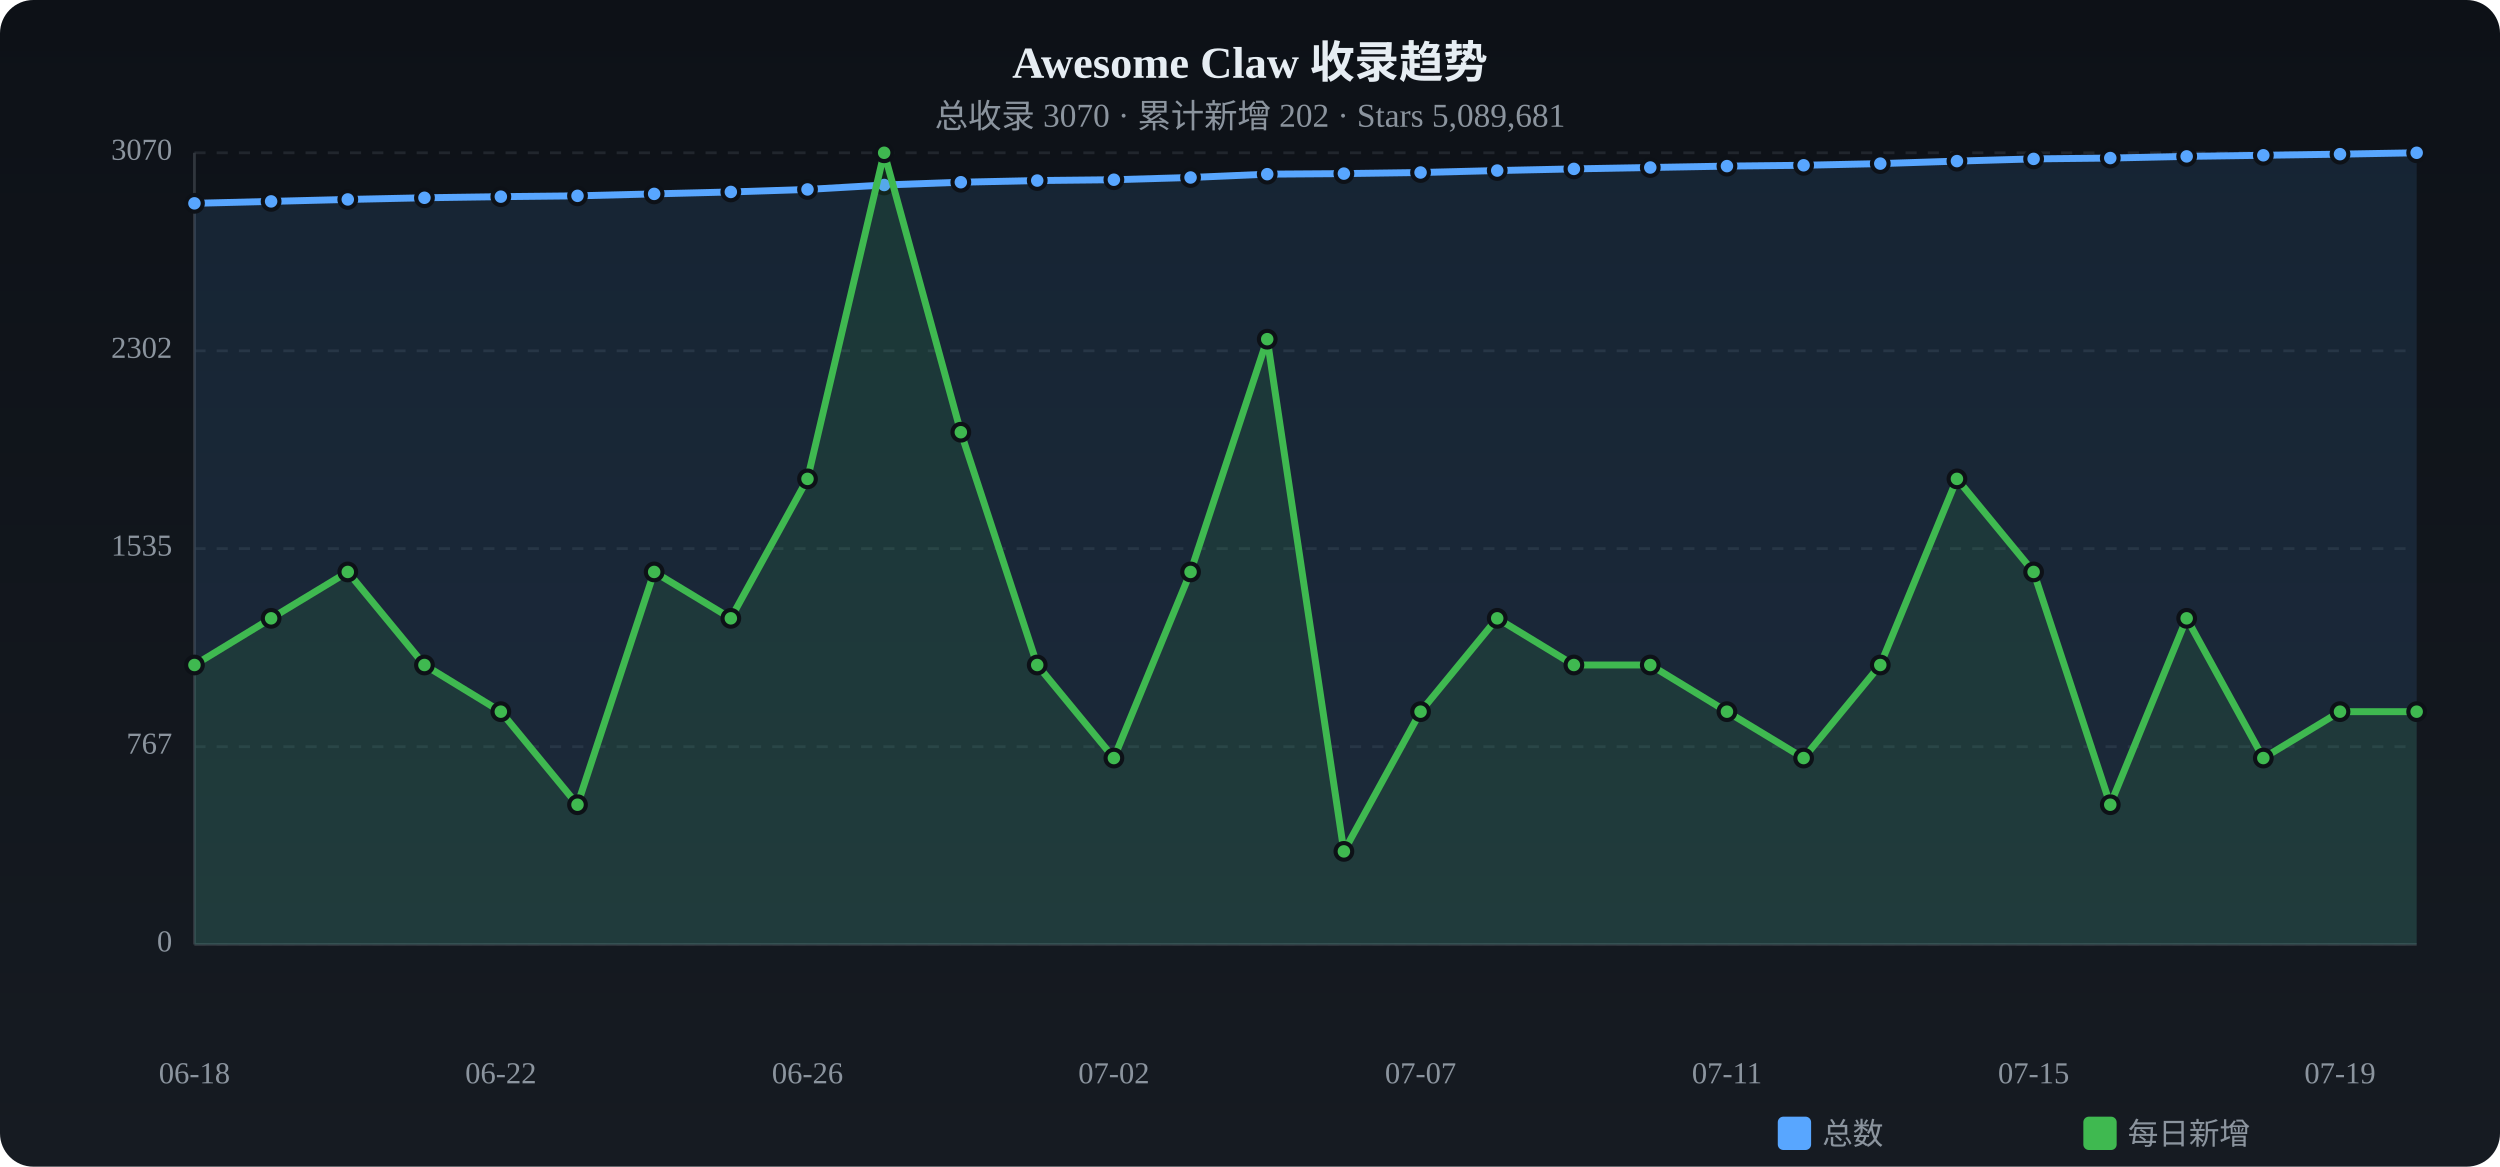
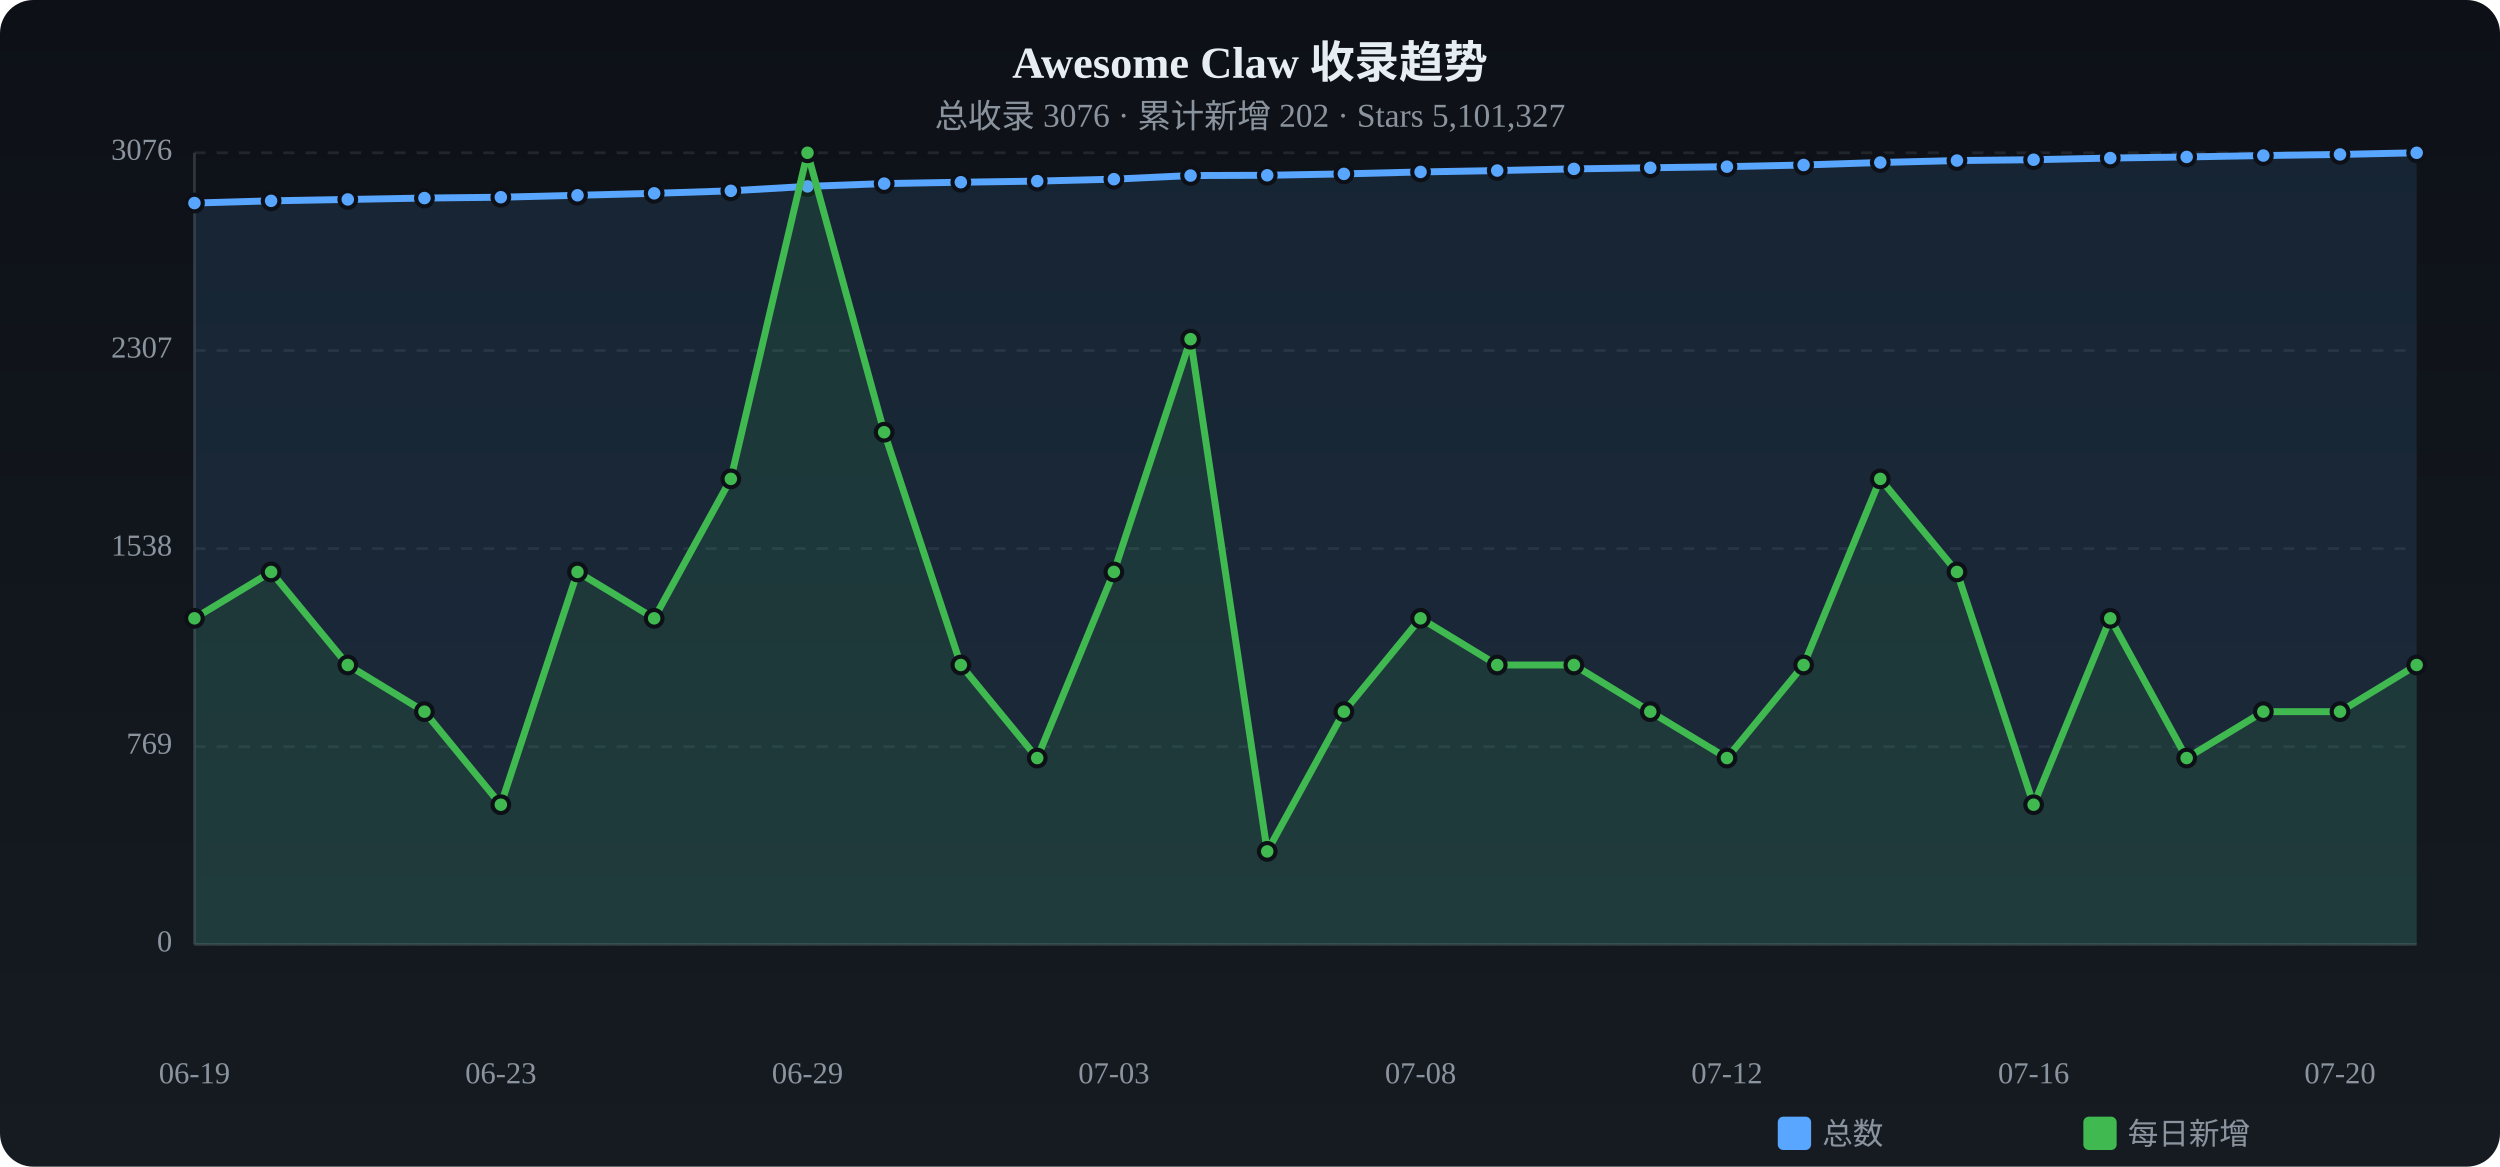
<svg xmlns="http://www.w3.org/2000/svg" viewBox="0 0 900 420" width="900" height="420">
  <defs>
    <linearGradient id="tbg" x1="0%" y1="0%" x2="0%" y2="100%">
      <stop offset="0%" stop-color="#0d1117" />
      <stop offset="100%" stop-color="#161b22" />
    </linearGradient>
  </defs>
  <rect width="900" height="420" rx="12" fill="url(#tbg)" />
  <text x="450.0" y="28" text-anchor="middle" fill="#e6edf3" font-size="16" font-weight="bold">Awesome Claw 收录趋势</text>
-   <text x="450.0" y="46" text-anchor="middle" fill="#8b949e" font-size="12">总收录 3070 · 累计新增 202 · Stars 5,089,681</text>
+   <text x="450.0" y="46" text-anchor="middle" fill="#8b949e" font-size="12">总收录 3076 · 累计新增 202 · Stars 5,101,327</text>
  <text x="62" y="340.0" text-anchor="end" fill="#8b949e" font-size="11" dominant-baseline="middle">0</text>
  <line x1="70" y1="340.0" x2="870" y2="340.0" stroke="#21262d" stroke-dasharray="4 4" />
-   <text x="62" y="268.8" text-anchor="end" fill="#8b949e" font-size="11" dominant-baseline="middle">767</text>
+   <text x="62" y="268.8" text-anchor="end" fill="#8b949e" font-size="11" dominant-baseline="middle">769</text>
  <line x1="70" y1="268.8" x2="870" y2="268.8" stroke="#21262d" stroke-dasharray="4 4" />
-   <text x="62" y="197.5" text-anchor="end" fill="#8b949e" font-size="11" dominant-baseline="middle">1535</text>
+   <text x="62" y="197.5" text-anchor="end" fill="#8b949e" font-size="11" dominant-baseline="middle">1538</text>
  <line x1="70" y1="197.5" x2="870" y2="197.5" stroke="#21262d" stroke-dasharray="4 4" />
-   <text x="62" y="126.3" text-anchor="end" fill="#8b949e" font-size="11" dominant-baseline="middle">2302</text>
-   <line x1="70" y1="126.3" x2="870" y2="126.3" stroke="#21262d" stroke-dasharray="4 4" />
-   <text x="62" y="55.0" text-anchor="end" fill="#8b949e" font-size="11" dominant-baseline="middle">3070</text>
+   <text x="62" y="126.2" text-anchor="end" fill="#8b949e" font-size="11" dominant-baseline="middle">2307</text>
+   <line x1="70" y1="126.2" x2="870" y2="126.2" stroke="#21262d" stroke-dasharray="4 4" />
+   <text x="62" y="55.0" text-anchor="end" fill="#8b949e" font-size="11" dominant-baseline="middle">3076</text>
  <line x1="70" y1="55.0" x2="870" y2="55.0" stroke="#21262d" stroke-dasharray="4 4" />
  <line x1="70" y1="55" x2="70" y2="340" stroke="#30363d" />
  <line x1="70" y1="340" x2="870" y2="340" stroke="#30363d" />
-   <path d="M70.0,73.2 L97.6,72.5 L125.2,71.8 L152.8,71.2 L180.3,70.8 L207.9,70.5 L235.5,69.8 L263.1,69.1 L290.7,68.2 L318.3,66.6 L345.9,65.6 L373.4,65.0 L401.0,64.7 L428.6,63.9 L456.2,62.7 L483.8,62.5 L511.4,62.1 L539.0,61.4 L566.6,60.8 L594.1,60.3 L621.7,59.8 L649.3,59.5 L676.9,58.9 L704.5,58.0 L732.1,57.2 L759.7,56.9 L787.2,56.3 L814.8,55.9 L842.4,55.5 L870.0,55.0 L870.0,340 L70.0,340 Z" fill="#58a6ff" opacity="0.12" />
-   <polyline points="70.0,73.2 97.6,72.5 125.2,71.8 152.8,71.2 180.3,70.8 207.9,70.5 235.5,69.8 263.1,69.1 290.7,68.2 318.3,66.6 345.9,65.6 373.4,65.0 401.0,64.7 428.6,63.9 456.2,62.7 483.8,62.5 511.4,62.1 539.0,61.4 566.6,60.8 594.1,60.3 621.7,59.8 649.3,59.5 676.9,58.9 704.5,58.0 732.1,57.2 759.7,56.9 787.2,56.3 814.8,55.9 842.4,55.5 870.0,55.0" fill="none" stroke="#58a6ff" stroke-width="2.5" stroke-linecap="round" stroke-linejoin="round" />
-   <circle cx="70.0" cy="73.2" r="3" fill="#58a6ff" stroke="#0d1117" stroke-width="1.5" />
-   <circle cx="97.6" cy="72.5" r="3" fill="#58a6ff" stroke="#0d1117" stroke-width="1.5" />
+   <path d="M70.0,73.1 L97.6,72.3 L125.2,71.8 L152.8,71.3 L180.3,71.0 L207.9,70.3 L235.5,69.6 L263.1,68.7 L290.7,67.1 L318.3,66.1 L345.9,65.6 L373.4,65.2 L401.0,64.5 L428.6,63.2 L456.2,63.1 L483.8,62.6 L511.4,61.9 L539.0,61.4 L566.6,60.8 L594.1,60.4 L621.7,60.0 L649.3,59.4 L676.9,58.5 L704.5,57.8 L732.1,57.5 L759.7,56.9 L787.2,56.5 L814.8,56.0 L842.4,55.6 L870.0,55.0 L870.0,340 L70.0,340 Z" fill="#58a6ff" opacity="0.12" />
+   <polyline points="70.0,73.1 97.6,72.3 125.2,71.8 152.8,71.3 180.3,71.0 207.9,70.3 235.5,69.6 263.1,68.7 290.7,67.1 318.3,66.1 345.9,65.6 373.4,65.2 401.0,64.5 428.6,63.2 456.2,63.1 483.8,62.6 511.4,61.9 539.0,61.4 566.6,60.8 594.1,60.4 621.7,60.0 649.3,59.4 676.9,58.5 704.5,57.8 732.1,57.5 759.7,56.9 787.2,56.5 814.8,56.0 842.4,55.6 870.0,55.0" fill="none" stroke="#58a6ff" stroke-width="2.5" stroke-linecap="round" stroke-linejoin="round" />
+   <circle cx="70.0" cy="73.1" r="3" fill="#58a6ff" stroke="#0d1117" stroke-width="1.5" />
+   <circle cx="97.6" cy="72.3" r="3" fill="#58a6ff" stroke="#0d1117" stroke-width="1.5" />
  <circle cx="125.2" cy="71.8" r="3" fill="#58a6ff" stroke="#0d1117" stroke-width="1.5" />
-   <circle cx="152.8" cy="71.2" r="3" fill="#58a6ff" stroke="#0d1117" stroke-width="1.5" />
-   <circle cx="180.3" cy="70.8" r="3" fill="#58a6ff" stroke="#0d1117" stroke-width="1.5" />
-   <circle cx="207.9" cy="70.5" r="3" fill="#58a6ff" stroke="#0d1117" stroke-width="1.5" />
-   <circle cx="235.5" cy="69.8" r="3" fill="#58a6ff" stroke="#0d1117" stroke-width="1.5" />
-   <circle cx="263.1" cy="69.1" r="3" fill="#58a6ff" stroke="#0d1117" stroke-width="1.5" />
-   <circle cx="290.7" cy="68.2" r="3" fill="#58a6ff" stroke="#0d1117" stroke-width="1.5" />
-   <circle cx="318.3" cy="66.6" r="3" fill="#58a6ff" stroke="#0d1117" stroke-width="1.5" />
+   <circle cx="152.8" cy="71.3" r="3" fill="#58a6ff" stroke="#0d1117" stroke-width="1.5" />
+   <circle cx="180.3" cy="71.0" r="3" fill="#58a6ff" stroke="#0d1117" stroke-width="1.5" />
+   <circle cx="207.9" cy="70.3" r="3" fill="#58a6ff" stroke="#0d1117" stroke-width="1.5" />
+   <circle cx="235.5" cy="69.6" r="3" fill="#58a6ff" stroke="#0d1117" stroke-width="1.5" />
+   <circle cx="263.1" cy="68.7" r="3" fill="#58a6ff" stroke="#0d1117" stroke-width="1.5" />
+   <circle cx="290.7" cy="67.1" r="3" fill="#58a6ff" stroke="#0d1117" stroke-width="1.5" />
+   <circle cx="318.3" cy="66.1" r="3" fill="#58a6ff" stroke="#0d1117" stroke-width="1.5" />
  <circle cx="345.9" cy="65.6" r="3" fill="#58a6ff" stroke="#0d1117" stroke-width="1.5" />
-   <circle cx="373.4" cy="65.0" r="3" fill="#58a6ff" stroke="#0d1117" stroke-width="1.5" />
-   <circle cx="401.0" cy="64.7" r="3" fill="#58a6ff" stroke="#0d1117" stroke-width="1.5" />
-   <circle cx="428.6" cy="63.9" r="3" fill="#58a6ff" stroke="#0d1117" stroke-width="1.5" />
-   <circle cx="456.2" cy="62.7" r="3" fill="#58a6ff" stroke="#0d1117" stroke-width="1.5" />
-   <circle cx="483.8" cy="62.5" r="3" fill="#58a6ff" stroke="#0d1117" stroke-width="1.5" />
-   <circle cx="511.4" cy="62.1" r="3" fill="#58a6ff" stroke="#0d1117" stroke-width="1.5" />
+   <circle cx="373.4" cy="65.2" r="3" fill="#58a6ff" stroke="#0d1117" stroke-width="1.5" />
+   <circle cx="401.0" cy="64.5" r="3" fill="#58a6ff" stroke="#0d1117" stroke-width="1.5" />
+   <circle cx="428.6" cy="63.2" r="3" fill="#58a6ff" stroke="#0d1117" stroke-width="1.5" />
+   <circle cx="456.2" cy="63.1" r="3" fill="#58a6ff" stroke="#0d1117" stroke-width="1.5" />
+   <circle cx="483.8" cy="62.6" r="3" fill="#58a6ff" stroke="#0d1117" stroke-width="1.5" />
+   <circle cx="511.4" cy="61.9" r="3" fill="#58a6ff" stroke="#0d1117" stroke-width="1.5" />
  <circle cx="539.0" cy="61.4" r="3" fill="#58a6ff" stroke="#0d1117" stroke-width="1.5" />
  <circle cx="566.6" cy="60.8" r="3" fill="#58a6ff" stroke="#0d1117" stroke-width="1.5" />
-   <circle cx="594.1" cy="60.3" r="3" fill="#58a6ff" stroke="#0d1117" stroke-width="1.5" />
-   <circle cx="621.7" cy="59.8" r="3" fill="#58a6ff" stroke="#0d1117" stroke-width="1.5" />
-   <circle cx="649.3" cy="59.5" r="3" fill="#58a6ff" stroke="#0d1117" stroke-width="1.5" />
-   <circle cx="676.9" cy="58.9" r="3" fill="#58a6ff" stroke="#0d1117" stroke-width="1.5" />
-   <circle cx="704.5" cy="58.0" r="3" fill="#58a6ff" stroke="#0d1117" stroke-width="1.5" />
-   <circle cx="732.1" cy="57.2" r="3" fill="#58a6ff" stroke="#0d1117" stroke-width="1.5" />
+   <circle cx="594.1" cy="60.4" r="3" fill="#58a6ff" stroke="#0d1117" stroke-width="1.5" />
+   <circle cx="621.7" cy="60.0" r="3" fill="#58a6ff" stroke="#0d1117" stroke-width="1.5" />
+   <circle cx="649.3" cy="59.4" r="3" fill="#58a6ff" stroke="#0d1117" stroke-width="1.5" />
+   <circle cx="676.9" cy="58.5" r="3" fill="#58a6ff" stroke="#0d1117" stroke-width="1.5" />
+   <circle cx="704.5" cy="57.8" r="3" fill="#58a6ff" stroke="#0d1117" stroke-width="1.5" />
+   <circle cx="732.1" cy="57.5" r="3" fill="#58a6ff" stroke="#0d1117" stroke-width="1.5" />
  <circle cx="759.7" cy="56.9" r="3" fill="#58a6ff" stroke="#0d1117" stroke-width="1.5" />
-   <circle cx="787.2" cy="56.3" r="3" fill="#58a6ff" stroke="#0d1117" stroke-width="1.5" />
-   <circle cx="814.8" cy="55.9" r="3" fill="#58a6ff" stroke="#0d1117" stroke-width="1.5" />
-   <circle cx="842.4" cy="55.5" r="3" fill="#58a6ff" stroke="#0d1117" stroke-width="1.5" />
+   <circle cx="787.2" cy="56.5" r="3" fill="#58a6ff" stroke="#0d1117" stroke-width="1.5" />
+   <circle cx="814.8" cy="56.0" r="3" fill="#58a6ff" stroke="#0d1117" stroke-width="1.5" />
+   <circle cx="842.4" cy="55.6" r="3" fill="#58a6ff" stroke="#0d1117" stroke-width="1.5" />
  <circle cx="870.0" cy="55.0" r="3" fill="#58a6ff" stroke="#0d1117" stroke-width="1.5" />
-   <path d="M70.0,239.4 L97.6,222.6 L125.2,205.9 L152.8,239.4 L180.3,256.2 L207.9,289.7 L235.5,205.9 L263.1,222.6 L290.7,172.4 L318.3,55.0 L345.9,155.6 L373.4,239.4 L401.0,272.9 L428.6,205.9 L456.2,122.1 L483.8,306.5 L511.4,256.2 L539.0,222.6 L566.6,239.4 L594.1,239.4 L621.7,256.2 L649.3,272.9 L676.9,239.4 L704.5,172.4 L732.1,205.9 L759.7,289.7 L787.2,222.6 L814.8,272.9 L842.4,256.2 L870.0,256.2 L870.0,340 L70.0,340 Z" fill="#3fb950" opacity="0.12" />
-   <polyline points="70.0,239.4 97.6,222.6 125.2,205.9 152.8,239.4 180.3,256.2 207.9,289.7 235.5,205.9 263.1,222.6 290.7,172.4 318.3,55.0 345.9,155.6 373.4,239.4 401.0,272.9 428.6,205.9 456.2,122.1 483.8,306.5 511.4,256.2 539.0,222.6 566.6,239.4 594.1,239.4 621.7,256.2 649.3,272.9 676.9,239.4 704.5,172.4 732.1,205.9 759.7,289.7 787.2,222.6 814.8,272.9 842.4,256.2 870.0,256.2" fill="none" stroke="#3fb950" stroke-width="2.5" stroke-linecap="round" stroke-linejoin="round" />
-   <circle cx="70.0" cy="239.4" r="3" fill="#3fb950" stroke="#0d1117" stroke-width="1.5" />
-   <circle cx="97.6" cy="222.6" r="3" fill="#3fb950" stroke="#0d1117" stroke-width="1.5" />
-   <circle cx="125.2" cy="205.9" r="3" fill="#3fb950" stroke="#0d1117" stroke-width="1.5" />
-   <circle cx="152.8" cy="239.4" r="3" fill="#3fb950" stroke="#0d1117" stroke-width="1.5" />
-   <circle cx="180.3" cy="256.2" r="3" fill="#3fb950" stroke="#0d1117" stroke-width="1.5" />
-   <circle cx="207.9" cy="289.7" r="3" fill="#3fb950" stroke="#0d1117" stroke-width="1.5" />
-   <circle cx="235.5" cy="205.9" r="3" fill="#3fb950" stroke="#0d1117" stroke-width="1.5" />
-   <circle cx="263.1" cy="222.6" r="3" fill="#3fb950" stroke="#0d1117" stroke-width="1.5" />
-   <circle cx="290.7" cy="172.4" r="3" fill="#3fb950" stroke="#0d1117" stroke-width="1.5" />
-   <circle cx="318.3" cy="55.0" r="3" fill="#3fb950" stroke="#0d1117" stroke-width="1.5" />
-   <circle cx="345.9" cy="155.6" r="3" fill="#3fb950" stroke="#0d1117" stroke-width="1.5" />
-   <circle cx="373.4" cy="239.4" r="3" fill="#3fb950" stroke="#0d1117" stroke-width="1.5" />
-   <circle cx="401.0" cy="272.9" r="3" fill="#3fb950" stroke="#0d1117" stroke-width="1.5" />
-   <circle cx="428.6" cy="205.9" r="3" fill="#3fb950" stroke="#0d1117" stroke-width="1.5" />
-   <circle cx="456.2" cy="122.1" r="3" fill="#3fb950" stroke="#0d1117" stroke-width="1.5" />
-   <circle cx="483.8" cy="306.5" r="3" fill="#3fb950" stroke="#0d1117" stroke-width="1.5" />
-   <circle cx="511.4" cy="256.2" r="3" fill="#3fb950" stroke="#0d1117" stroke-width="1.5" />
-   <circle cx="539.0" cy="222.6" r="3" fill="#3fb950" stroke="#0d1117" stroke-width="1.5" />
+   <path d="M70.0,222.6 L97.6,205.9 L125.2,239.4 L152.8,256.2 L180.3,289.7 L207.9,205.9 L235.5,222.6 L263.1,172.4 L290.7,55.0 L318.3,155.6 L345.9,239.4 L373.4,272.9 L401.0,205.9 L428.6,122.1 L456.2,306.5 L483.8,256.2 L511.4,222.6 L539.0,239.4 L566.6,239.4 L594.1,256.2 L621.7,272.9 L649.3,239.4 L676.9,172.4 L704.5,205.9 L732.1,289.7 L759.7,222.6 L787.2,272.9 L814.8,256.2 L842.4,256.2 L870.0,239.4 L870.0,340 L70.0,340 Z" fill="#3fb950" opacity="0.12" />
+   <polyline points="70.0,222.6 97.6,205.9 125.2,239.4 152.8,256.2 180.3,289.7 207.9,205.9 235.5,222.6 263.1,172.4 290.7,55.0 318.3,155.6 345.9,239.4 373.4,272.9 401.0,205.9 428.6,122.1 456.2,306.5 483.8,256.2 511.4,222.6 539.0,239.4 566.6,239.4 594.1,256.2 621.7,272.9 649.3,239.4 676.9,172.4 704.5,205.9 732.1,289.7 759.7,222.6 787.2,272.9 814.8,256.2 842.4,256.2 870.0,239.4" fill="none" stroke="#3fb950" stroke-width="2.5" stroke-linecap="round" stroke-linejoin="round" />
+   <circle cx="70.0" cy="222.6" r="3" fill="#3fb950" stroke="#0d1117" stroke-width="1.5" />
+   <circle cx="97.6" cy="205.9" r="3" fill="#3fb950" stroke="#0d1117" stroke-width="1.5" />
+   <circle cx="125.2" cy="239.4" r="3" fill="#3fb950" stroke="#0d1117" stroke-width="1.5" />
+   <circle cx="152.8" cy="256.2" r="3" fill="#3fb950" stroke="#0d1117" stroke-width="1.5" />
+   <circle cx="180.3" cy="289.7" r="3" fill="#3fb950" stroke="#0d1117" stroke-width="1.5" />
+   <circle cx="207.9" cy="205.9" r="3" fill="#3fb950" stroke="#0d1117" stroke-width="1.5" />
+   <circle cx="235.5" cy="222.6" r="3" fill="#3fb950" stroke="#0d1117" stroke-width="1.5" />
+   <circle cx="263.1" cy="172.4" r="3" fill="#3fb950" stroke="#0d1117" stroke-width="1.5" />
+   <circle cx="290.7" cy="55.0" r="3" fill="#3fb950" stroke="#0d1117" stroke-width="1.5" />
+   <circle cx="318.3" cy="155.6" r="3" fill="#3fb950" stroke="#0d1117" stroke-width="1.5" />
+   <circle cx="345.9" cy="239.4" r="3" fill="#3fb950" stroke="#0d1117" stroke-width="1.5" />
+   <circle cx="373.4" cy="272.9" r="3" fill="#3fb950" stroke="#0d1117" stroke-width="1.5" />
+   <circle cx="401.0" cy="205.9" r="3" fill="#3fb950" stroke="#0d1117" stroke-width="1.5" />
+   <circle cx="428.6" cy="122.1" r="3" fill="#3fb950" stroke="#0d1117" stroke-width="1.5" />
+   <circle cx="456.2" cy="306.5" r="3" fill="#3fb950" stroke="#0d1117" stroke-width="1.5" />
+   <circle cx="483.8" cy="256.2" r="3" fill="#3fb950" stroke="#0d1117" stroke-width="1.5" />
+   <circle cx="511.4" cy="222.6" r="3" fill="#3fb950" stroke="#0d1117" stroke-width="1.5" />
+   <circle cx="539.0" cy="239.4" r="3" fill="#3fb950" stroke="#0d1117" stroke-width="1.5" />
  <circle cx="566.6" cy="239.4" r="3" fill="#3fb950" stroke="#0d1117" stroke-width="1.5" />
-   <circle cx="594.1" cy="239.4" r="3" fill="#3fb950" stroke="#0d1117" stroke-width="1.5" />
-   <circle cx="621.7" cy="256.2" r="3" fill="#3fb950" stroke="#0d1117" stroke-width="1.5" />
-   <circle cx="649.3" cy="272.9" r="3" fill="#3fb950" stroke="#0d1117" stroke-width="1.5" />
-   <circle cx="676.9" cy="239.4" r="3" fill="#3fb950" stroke="#0d1117" stroke-width="1.5" />
-   <circle cx="704.5" cy="172.4" r="3" fill="#3fb950" stroke="#0d1117" stroke-width="1.5" />
-   <circle cx="732.1" cy="205.9" r="3" fill="#3fb950" stroke="#0d1117" stroke-width="1.5" />
-   <circle cx="759.7" cy="289.7" r="3" fill="#3fb950" stroke="#0d1117" stroke-width="1.5" />
-   <circle cx="787.2" cy="222.6" r="3" fill="#3fb950" stroke="#0d1117" stroke-width="1.5" />
-   <circle cx="814.8" cy="272.9" r="3" fill="#3fb950" stroke="#0d1117" stroke-width="1.5" />
+   <circle cx="594.1" cy="256.2" r="3" fill="#3fb950" stroke="#0d1117" stroke-width="1.5" />
+   <circle cx="621.7" cy="272.9" r="3" fill="#3fb950" stroke="#0d1117" stroke-width="1.5" />
+   <circle cx="649.3" cy="239.4" r="3" fill="#3fb950" stroke="#0d1117" stroke-width="1.5" />
+   <circle cx="676.9" cy="172.4" r="3" fill="#3fb950" stroke="#0d1117" stroke-width="1.5" />
+   <circle cx="704.5" cy="205.9" r="3" fill="#3fb950" stroke="#0d1117" stroke-width="1.5" />
+   <circle cx="732.1" cy="289.7" r="3" fill="#3fb950" stroke="#0d1117" stroke-width="1.5" />
+   <circle cx="759.7" cy="222.6" r="3" fill="#3fb950" stroke="#0d1117" stroke-width="1.5" />
+   <circle cx="787.2" cy="272.9" r="3" fill="#3fb950" stroke="#0d1117" stroke-width="1.5" />
+   <circle cx="814.8" cy="256.2" r="3" fill="#3fb950" stroke="#0d1117" stroke-width="1.5" />
  <circle cx="842.4" cy="256.2" r="3" fill="#3fb950" stroke="#0d1117" stroke-width="1.5" />
-   <circle cx="870.0" cy="256.2" r="3" fill="#3fb950" stroke="#0d1117" stroke-width="1.5" />
-   <text x="70.0" y="390" text-anchor="middle" fill="#8b949e" font-size="11">06-18</text>
-   <text x="180.3" y="390" text-anchor="middle" fill="#8b949e" font-size="11">06-22</text>
-   <text x="290.7" y="390" text-anchor="middle" fill="#8b949e" font-size="11">06-26</text>
-   <text x="401.0" y="390" text-anchor="middle" fill="#8b949e" font-size="11">07-02</text>
-   <text x="511.4" y="390" text-anchor="middle" fill="#8b949e" font-size="11">07-07</text>
-   <text x="621.7" y="390" text-anchor="middle" fill="#8b949e" font-size="11">07-11</text>
-   <text x="732.1" y="390" text-anchor="middle" fill="#8b949e" font-size="11">07-15</text>
-   <text x="842.4" y="390" text-anchor="middle" fill="#8b949e" font-size="11">07-19</text>
+   <circle cx="870.0" cy="239.4" r="3" fill="#3fb950" stroke="#0d1117" stroke-width="1.5" />
+   <text x="70.0" y="390" text-anchor="middle" fill="#8b949e" font-size="11">06-19</text>
+   <text x="180.3" y="390" text-anchor="middle" fill="#8b949e" font-size="11">06-23</text>
+   <text x="290.7" y="390" text-anchor="middle" fill="#8b949e" font-size="11">06-29</text>
+   <text x="401.0" y="390" text-anchor="middle" fill="#8b949e" font-size="11">07-03</text>
+   <text x="511.4" y="390" text-anchor="middle" fill="#8b949e" font-size="11">07-08</text>
+   <text x="621.7" y="390" text-anchor="middle" fill="#8b949e" font-size="11">07-12</text>
+   <text x="732.1" y="390" text-anchor="middle" fill="#8b949e" font-size="11">07-16</text>
+   <text x="842.4" y="390" text-anchor="middle" fill="#8b949e" font-size="11">07-20</text>
  <rect x="640" y="402" width="12" height="12" rx="2" fill="#58a6ff" />
  <text x="656" y="412" fill="#8b949e" font-size="11">总数</text>
  <rect x="750" y="402" width="12" height="12" rx="2" fill="#3fb950" />
  <text x="766" y="412" fill="#8b949e" font-size="11">每日新增</text>
</svg>
